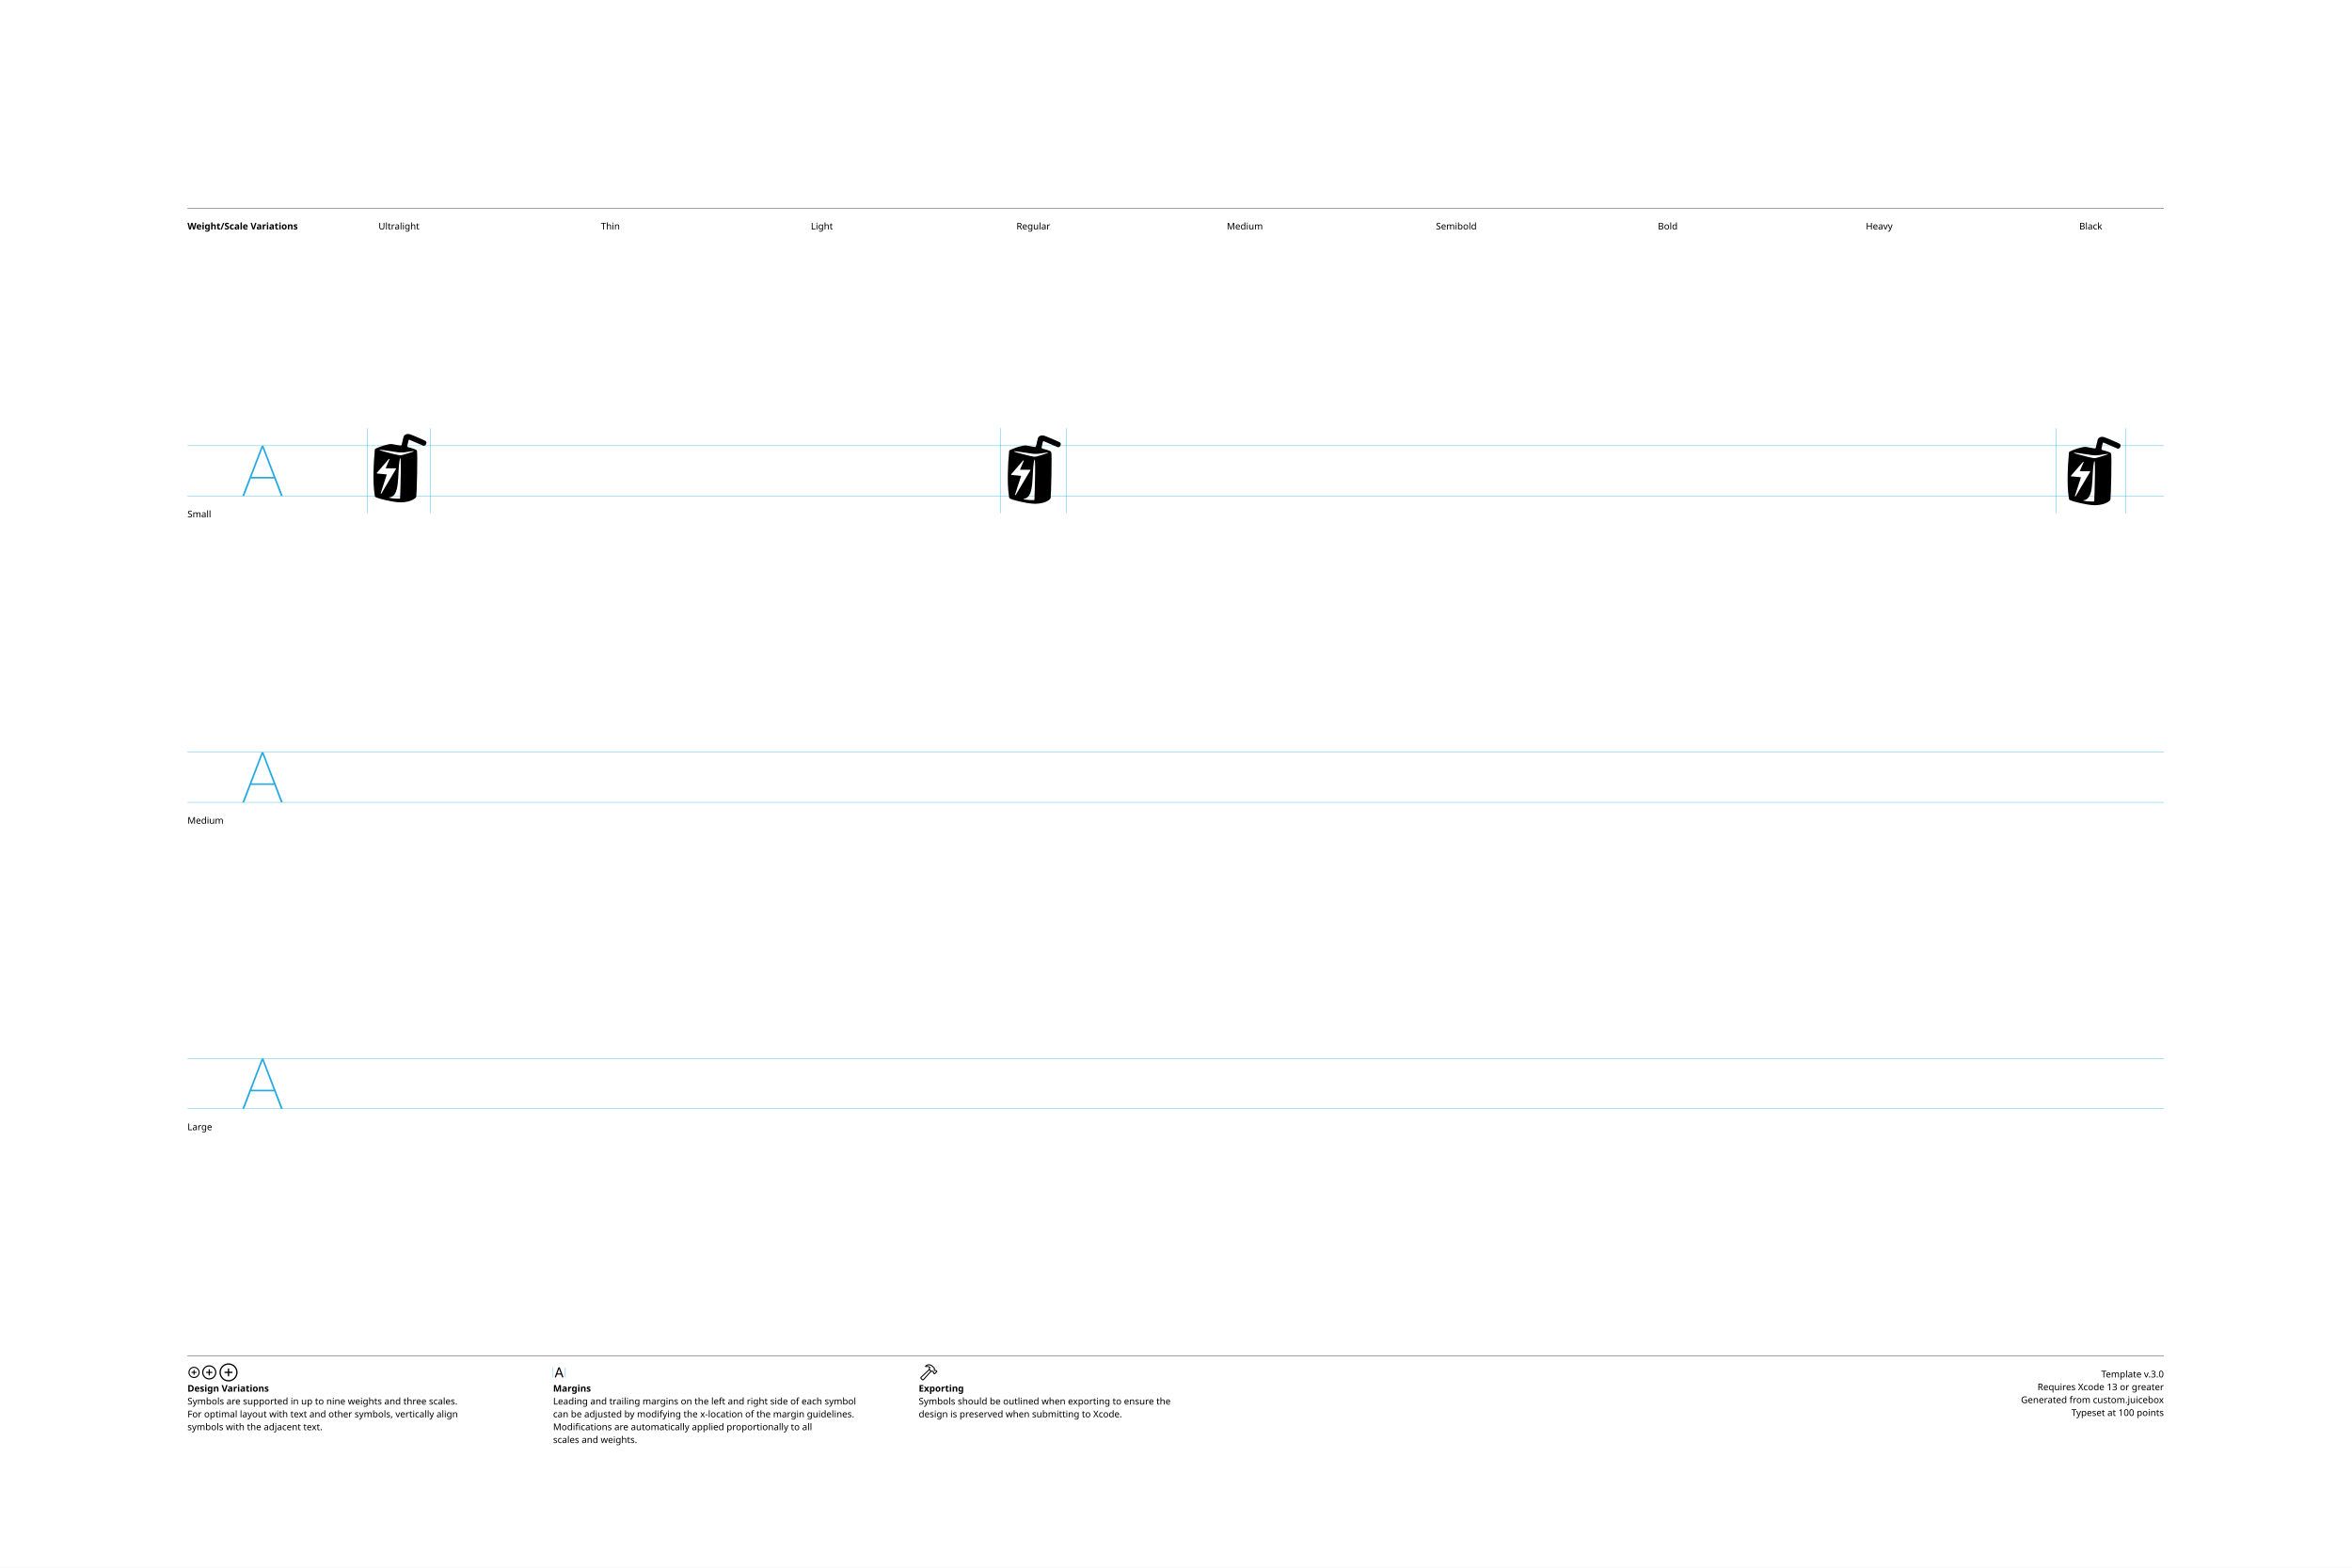
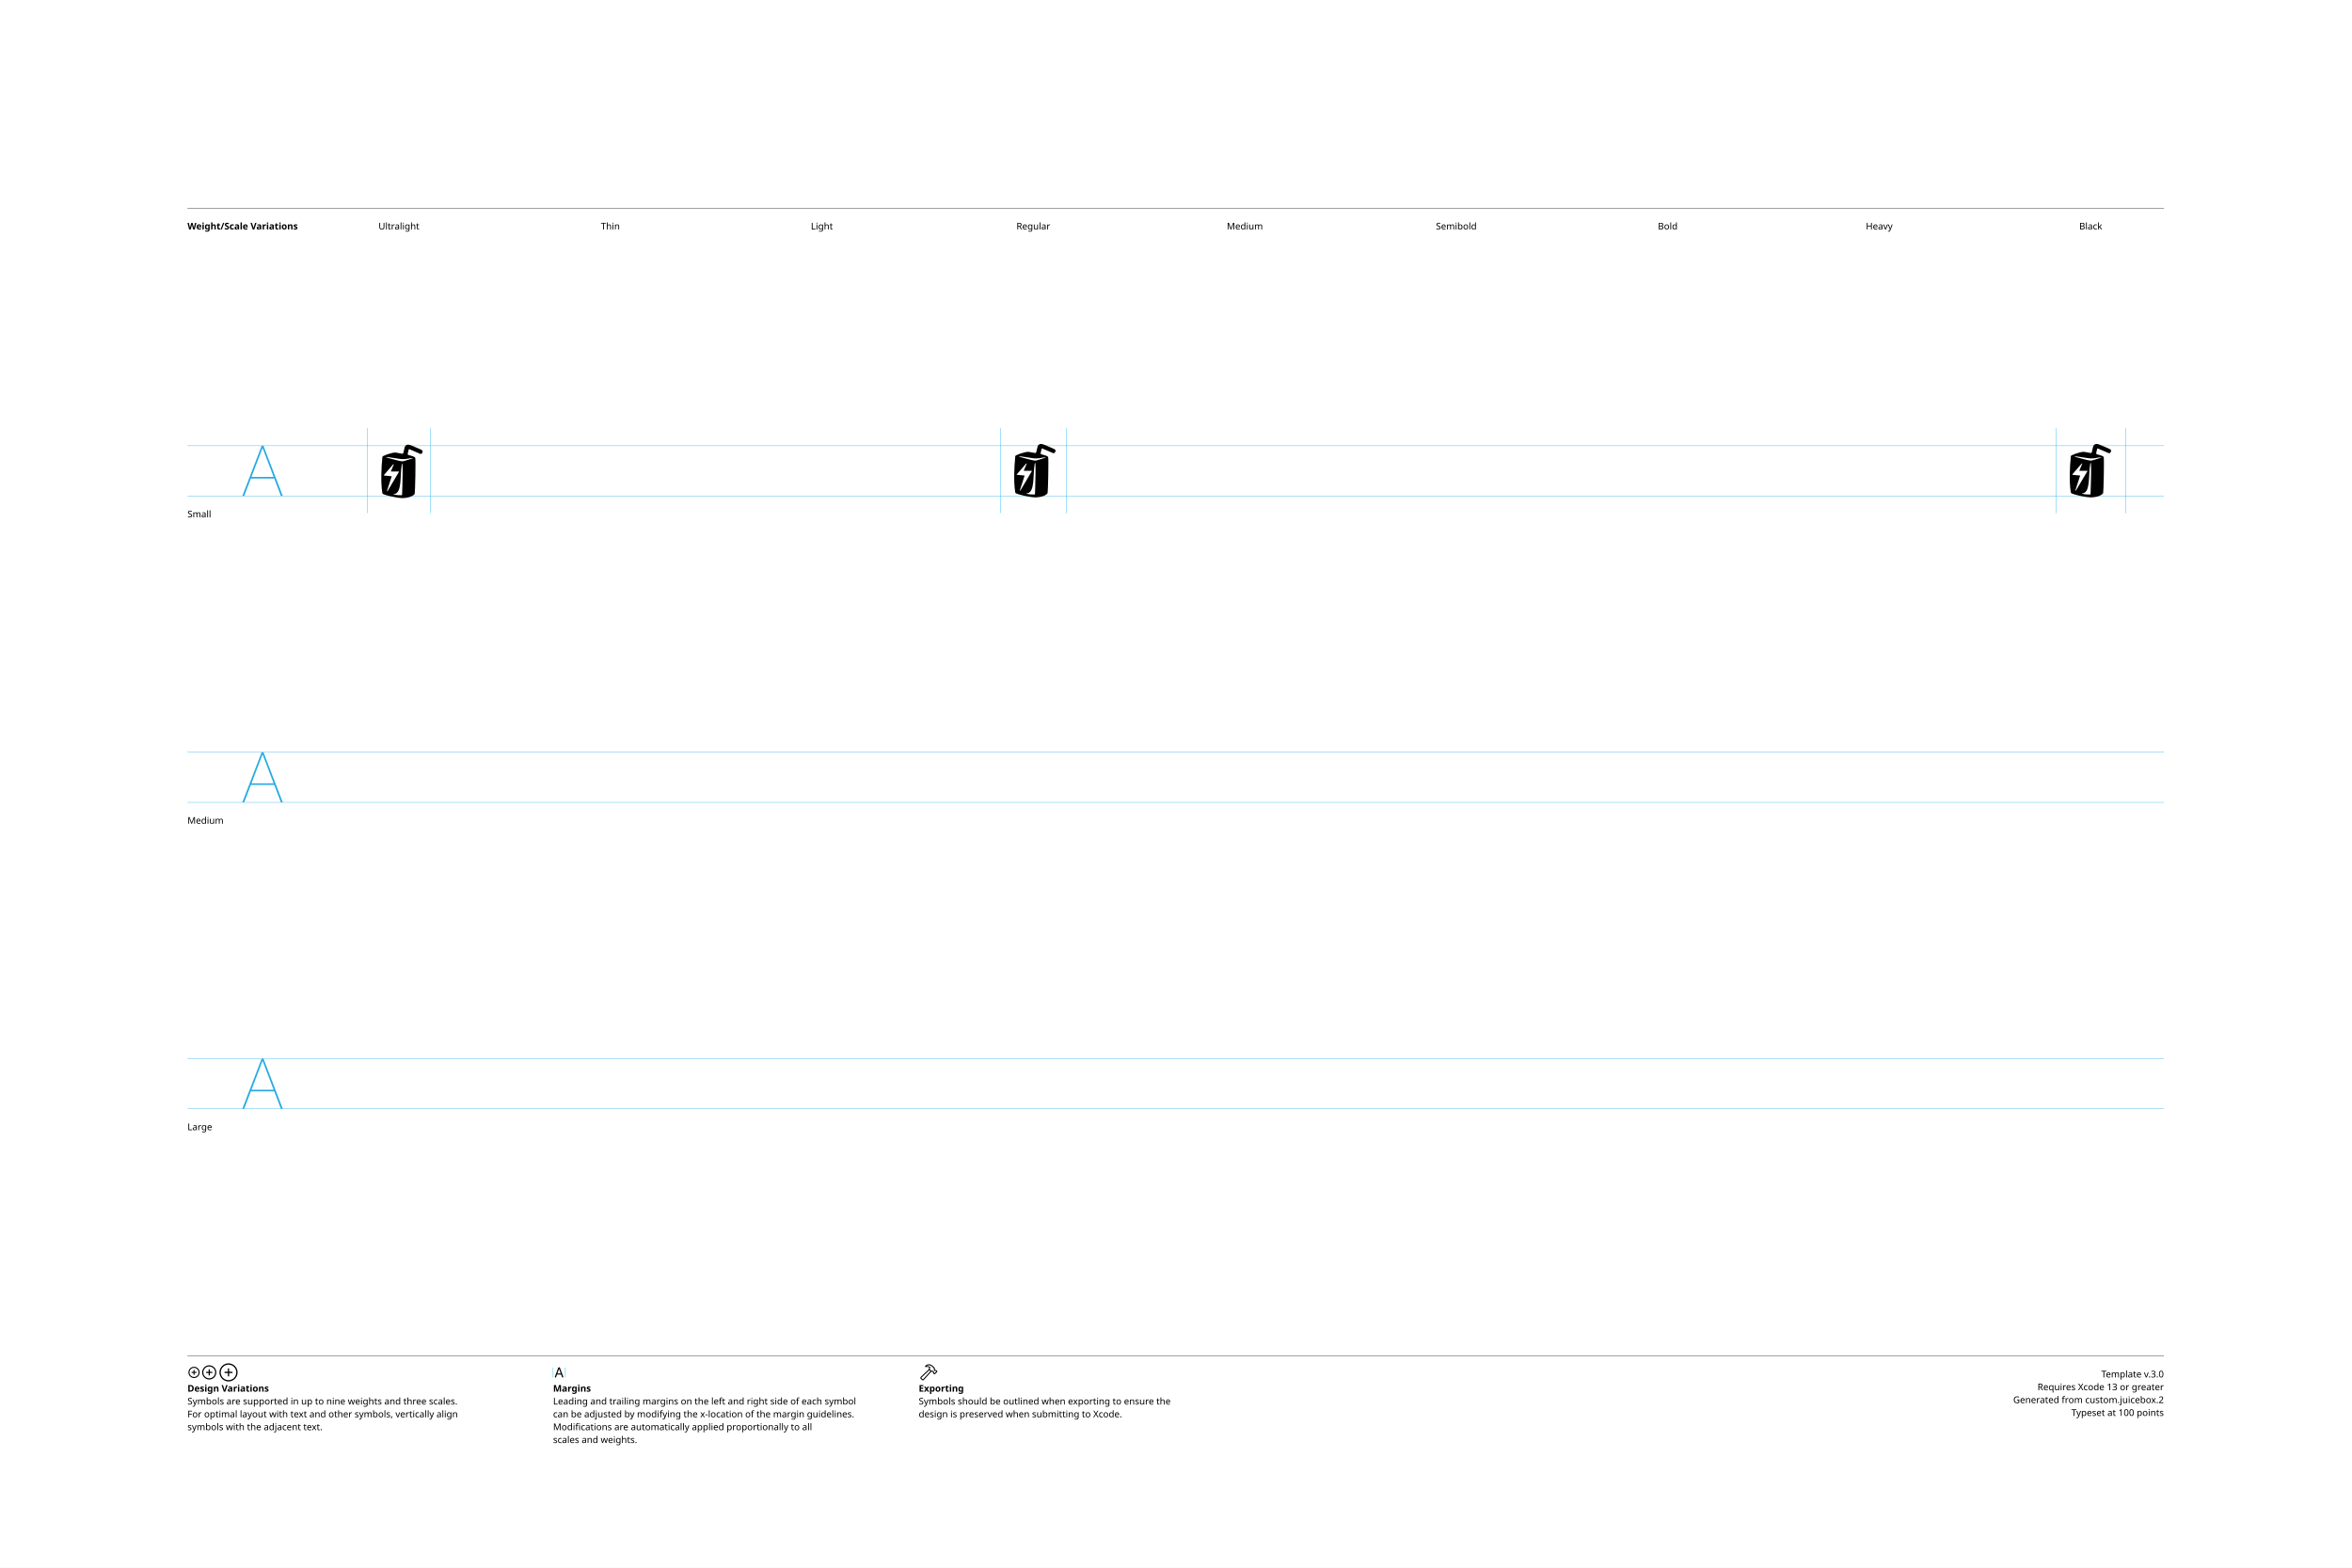
<svg xmlns="http://www.w3.org/2000/svg" version="1.1" width="3300" height="2200">
  <g id="Notes">
    <rect height="2200" id="artboard" style="fill:white;opacity:1" width="3300" x="0" y="0" />
    <line style="fill:none;stroke:black;opacity:1;stroke-width:0.5;" x1="263" x2="3036" y1="292" y2="292" />
    <text style="stroke:none;fill:black;font-family:sans-serif;font-size:13;font-weight:bold;" transform="matrix(1 0 0 1 263 322)">Weight/Scale Variations</text>
    <text style="stroke:none;fill:black;font-family:sans-serif;font-size:13;text-anchor:middle;" transform="matrix(1 0 0 1 559.711 322)">Ultralight</text>
    <text style="stroke:none;fill:black;font-family:sans-serif;font-size:13;text-anchor:middle;" transform="matrix(1 0 0 1 856.422 322)">Thin</text>
    <text style="stroke:none;fill:black;font-family:sans-serif;font-size:13;text-anchor:middle;" transform="matrix(1 0 0 1 1153.13 322)">Light</text>
    <text style="stroke:none;fill:black;font-family:sans-serif;font-size:13;text-anchor:middle;" transform="matrix(1 0 0 1 1449.84 322)">Regular</text>
    <text style="stroke:none;fill:black;font-family:sans-serif;font-size:13;text-anchor:middle;" transform="matrix(1 0 0 1 1746.56 322)">Medium</text>
    <text style="stroke:none;fill:black;font-family:sans-serif;font-size:13;text-anchor:middle;" transform="matrix(1 0 0 1 2043.27 322)">Semibold</text>
    <text style="stroke:none;fill:black;font-family:sans-serif;font-size:13;text-anchor:middle;" transform="matrix(1 0 0 1 2339.98 322)">Bold</text>
    <text style="stroke:none;fill:black;font-family:sans-serif;font-size:13;text-anchor:middle;" transform="matrix(1 0 0 1 2636.69 322)">Heavy</text>
    <text style="stroke:none;fill:black;font-family:sans-serif;font-size:13;text-anchor:middle;" transform="matrix(1 0 0 1 2933.4 322)">Black</text>
    <line style="fill:none;stroke:black;opacity:1;stroke-width:0.5;" x1="263" x2="3036" y1="1903" y2="1903" />
    <g transform="matrix(1 0 0 1 263 1933)">
      <path d="M9.248 0.83C13.555 0.83 17.139-2.744 17.139-7.051C17.139-11.357 13.545-14.932 9.238-14.932C4.941-14.932 1.367-11.357 1.367-7.051C1.367-2.744 4.951 0.83 9.248 0.83ZM9.248-0.654C5.703-0.654 2.871-3.496 2.871-7.051C2.871-10.605 5.693-13.447 9.238-13.447C12.793-13.447 15.645-10.605 15.645-7.051C15.645-3.496 12.803-0.654 9.248-0.654ZM5.654-7.051C5.654-6.621 5.957-6.328 6.406-6.328L8.506-6.328L8.506-4.209C8.506-3.77 8.799-3.467 9.229-3.467C9.678-3.467 9.971-3.77 9.971-4.209L9.971-6.328L12.09-6.328C12.529-6.328 12.832-6.621 12.832-7.051C12.832-7.49 12.529-7.793 12.09-7.793L9.971-7.793L9.971-9.902C9.971-10.352 9.678-10.654 9.229-10.654C8.799-10.654 8.506-10.352 8.506-9.902L8.506-7.793L6.406-7.793C5.957-7.793 5.654-7.49 5.654-7.051Z" />
    </g>
    <g transform="matrix(1 0 0 1 281.867 1933)">
      <path d="M11.709 2.91C17.158 2.91 21.67-1.611 21.67-7.051C21.67-12.5 17.148-17.012 11.699-17.012C6.26-17.012 1.748-12.5 1.748-7.051C1.748-1.611 6.27 2.91 11.709 2.91ZM11.709 1.25C7.1 1.25 3.418-2.441 3.418-7.051C3.418-11.66 7.09-15.352 11.699-15.352C16.309-15.352 20.01-11.66 20.01-7.051C20.01-2.441 16.318 1.25 11.709 1.25ZM7.178-7.051C7.178-6.572 7.51-6.25 8.008-6.25L10.879-6.25L10.879-3.369C10.879-2.881 11.211-2.539 11.69-2.539C12.178-2.539 12.52-2.871 12.52-3.369L12.52-6.25L15.4-6.25C15.889-6.25 16.23-6.572 16.23-7.051C16.23-7.539 15.889-7.881 15.4-7.881L12.52-7.881L12.52-10.752C12.52-11.25 12.178-11.592 11.69-11.592C11.211-11.592 10.879-11.25 10.879-10.752L10.879-7.881L8.008-7.881C7.51-7.881 7.178-7.539 7.178-7.051Z" />
    </g>
    <g transform="matrix(1 0 0 1 305.646 1933)">
      <path d="M14.971 5.664C21.934 5.664 27.695-0.098 27.695-7.051C27.695-14.014 21.924-19.775 14.961-19.775C8.008-19.775 2.256-14.014 2.256-7.051C2.256-0.098 8.018 5.664 14.971 5.664ZM14.971 3.848C8.936 3.848 4.082-1.016 4.082-7.051C4.082-13.096 8.926-17.949 14.961-17.949C21.006-17.949 25.869-13.096 25.869-7.051C25.869-1.016 21.016 3.848 14.971 3.848ZM9.199-7.051C9.199-6.533 9.57-6.172 10.117-6.172L14.062-6.172L14.062-2.217C14.062-1.68 14.434-1.299 14.951-1.299C15.488-1.299 15.859-1.67 15.859-2.217L15.859-6.172L19.814-6.172C20.352-6.172 20.732-6.533 20.732-7.051C20.732-7.598 20.361-7.969 19.814-7.969L15.859-7.969L15.859-11.914C15.859-12.461 15.488-12.842 14.951-12.842C14.434-12.842 14.062-12.461 14.062-11.914L14.062-7.969L10.117-7.969C9.57-7.969 9.199-7.598 9.199-7.051Z" />
    </g>
    <text style="stroke:none;fill:black;font-family:sans-serif;font-size:13;font-weight:bold;" transform="matrix(1 0 0 1 263 1953)">Design Variations</text>
    <text style="stroke:none;fill:black;font-family:sans-serif;font-size:13;" transform="matrix(1 0 0 1 263 1971)">Symbols are supported in up to nine weights and three scales.</text>
    <text style="stroke:none;fill:black;font-family:sans-serif;font-size:13;" transform="matrix(1 0 0 1 263 1989)">For optimal layout with text and other symbols, vertically align</text>
    <text style="stroke:none;fill:black;font-family:sans-serif;font-size:13;" transform="matrix(1 0 0 1 263 2007)">symbols with the adjacent text.</text>
    <line style="fill:none;stroke:#00AEEF;stroke-width:0.5;opacity:1.0;" x1="776" x2="776" y1="1919" y2="1933" />
    <g transform="matrix(1 0 0 1 776 1933)">
      <path d="M3.311 0.156C3.828 0.156 4.082-0.039 4.268-0.586L5.527-4.033L11.289-4.033L12.549-0.586C12.734-0.039 12.988 0.156 13.496 0.156C14.014 0.156 14.346-0.156 14.346-0.645C14.346-0.811 14.316-0.967 14.238-1.172L9.658-13.369C9.434-13.965 9.033-14.268 8.408-14.268C7.803-14.268 7.393-13.975 7.178-13.379L2.598-1.162C2.52-0.957 2.49-0.801 2.49-0.635C2.49-0.146 2.803 0.156 3.311 0.156ZM6.006-5.518L8.379-12.09L8.428-12.09L10.801-5.518Z" />
    </g>
    <line style="fill:none;stroke:#00AEEF;stroke-width:0.5;opacity:1.0;" x1="793.197" x2="793.197" y1="1919" y2="1933" />
    <text style="stroke:none;fill:black;font-family:sans-serif;font-size:13;font-weight:bold;" transform="matrix(1 0 0 1 776 1953)">Margins</text>
    <text style="stroke:none;fill:black;font-family:sans-serif;font-size:13;" transform="matrix(1 0 0 1 776 1971)">Leading and trailing margins on the left and right side of each symbol</text>
    <text style="stroke:none;fill:black;font-family:sans-serif;font-size:13;" transform="matrix(1 0 0 1 776 1989)">can be adjusted by modifying the x-location of the margin guidelines.</text>
    <text style="stroke:none;fill:black;font-family:sans-serif;font-size:13;" transform="matrix(1 0 0 1 776 2007)">Modifications are automatically applied proportionally to all</text>
    <text style="stroke:none;fill:black;font-family:sans-serif;font-size:13;" transform="matrix(1 0 0 1 776 2025)">scales and weights.</text>
    <g transform="matrix(1 0 0 1 1289 1933)">
      <path d="M2.842 1.865L4.541 3.574C5.4 4.443 6.387 4.385 7.314 3.359L18.008-8.428L17.041-9.404L6.426 2.275C6.074 2.676 5.742 2.773 5.273 2.305L4.102 1.143C3.633 0.684 3.74 0.342 4.141-0.02L15.615-10.82L14.639-11.787L3.047-0.898C2.061 0.02 1.982 0.996 2.842 1.865ZM9.258-16.328C8.838-15.918 8.809-15.342 9.043-14.951C9.277-14.59 9.736-14.355 10.381-14.521C11.846-14.863 13.369-14.922 14.795-13.984L14.209-12.529C13.867-11.699 14.043-11.113 14.58-10.566L16.875-8.252C17.363-7.764 17.773-7.744 18.34-7.842L19.404-8.037L20.068-7.363L20.029-6.807C19.99-6.309 20.117-5.928 20.605-5.449L21.367-4.707C21.846-4.229 22.461-4.199 22.93-4.668L25.84-7.588C26.309-8.057 26.289-8.652 25.811-9.131L25.039-9.893C24.561-10.371 24.189-10.527 23.711-10.488L23.135-10.44L22.49-11.074L22.734-12.197C22.861-12.764 22.705-13.203 22.119-13.789L19.922-15.977C16.582-19.297 12.148-19.219 9.258-16.328ZM10.752-15.957C13.184-17.734 16.475-17.432 18.701-15.205L21.133-12.793C21.367-12.559 21.406-12.373 21.338-12.031L21.016-10.547L22.52-9.062L23.506-9.121C23.76-9.131 23.838-9.111 24.033-8.916L24.609-8.34L22.168-5.898L21.592-6.475C21.396-6.67 21.367-6.748 21.377-7.012L21.445-7.988L19.951-9.473L18.428-9.219C18.105-9.15 17.959-9.18 17.715-9.414L15.713-11.416C15.459-11.65 15.43-11.816 15.586-12.188L16.465-14.277C14.902-15.732 12.871-16.357 10.84-15.762C10.684-15.723 10.625-15.85 10.752-15.957Z" />
    </g>
    <text style="stroke:none;fill:black;font-family:sans-serif;font-size:13;font-weight:bold;" transform="matrix(1 0 0 1 1289 1953)">Exporting</text>
    <text style="stroke:none;fill:black;font-family:sans-serif;font-size:13;" transform="matrix(1 0 0 1 1289 1971)">Symbols should be outlined when exporting to ensure the</text>
    <text style="stroke:none;fill:black;font-family:sans-serif;font-size:13;" transform="matrix(1 0 0 1 1289 1989)">design is preserved when submitting to Xcode.</text>
    <text id="template-version" style="stroke:none;fill:black;font-family:sans-serif;font-size:13;text-anchor:end;" transform="matrix(1 0 0 1 3036 1933)">Template v.3.0</text>
    <text style="stroke:none;fill:black;font-family:sans-serif;font-size:13;text-anchor:end;" transform="matrix(1 0 0 1 3036 1951)">Requires Xcode 13 or greater</text>
-     <text id="descriptive-name" style="stroke:none;fill:black;font-family:sans-serif;font-size:13;text-anchor:end;" transform="matrix(1 0 0 1 3036 1969)">Generated from custom.juicebox</text>
+     <text id="descriptive-name" style="stroke:none;fill:black;font-family:sans-serif;font-size:13;text-anchor:end;" transform="matrix(1 0 0 1 3036 1969)">Generated from custom.juicebox.2</text>
    <text style="stroke:none;fill:black;font-family:sans-serif;font-size:13;text-anchor:end;" transform="matrix(1 0 0 1 3036 1987)">Typeset at 100 points</text>
    <text style="stroke:none;fill:black;font-family:sans-serif;font-size:13;" transform="matrix(1 0 0 1 263 726)">Small</text>
    <text style="stroke:none;fill:black;font-family:sans-serif;font-size:13;" transform="matrix(1 0 0 1 263 1156)">Medium</text>
    <text style="stroke:none;fill:black;font-family:sans-serif;font-size:13;" transform="matrix(1 0 0 1 263 1586)">Large</text>
  </g>
  <g id="Guides">
    <g id="H-reference" style="fill:#27AAE1;stroke:none;" transform="matrix(1 0 0 1 339 696)">
      <path d="M0.994 0L3.638 0L29.328-67.132L30.03-67.132L30.03-70.459L28.123-70.459ZM11.688-24.48L46.981-24.48L46.231-26.729L12.438-26.729ZM55.12 0L57.764 0L30.638-70.459L29.433-70.459L29.433-67.132Z" />
    </g>
    <line id="Baseline-S" style="fill:none;stroke:#27AAE1;opacity:1;stroke-width:0.5;" x1="263" x2="3036" y1="696" y2="696" />
    <line id="Capline-S" style="fill:none;stroke:#27AAE1;opacity:1;stroke-width:0.5;" x1="263" x2="3036" y1="625.541" y2="625.541" />
    <g id="H-reference" style="fill:#27AAE1;stroke:none;" transform="matrix(1 0 0 1 339 1126)">
      <path d="M0.994 0L3.638 0L29.328-67.132L30.03-67.132L30.03-70.459L28.123-70.459ZM11.688-24.48L46.981-24.48L46.231-26.729L12.438-26.729ZM55.12 0L57.764 0L30.638-70.459L29.433-70.459L29.433-67.132Z" />
    </g>
    <line id="Baseline-M" style="fill:none;stroke:#27AAE1;opacity:1;stroke-width:0.5;" x1="263" x2="3036" y1="1126" y2="1126" />
    <line id="Capline-M" style="fill:none;stroke:#27AAE1;opacity:1;stroke-width:0.5;" x1="263" x2="3036" y1="1055.54" y2="1055.54" />
    <g id="H-reference" style="fill:#27AAE1;stroke:none;" transform="matrix(1 0 0 1 339 1556)">
      <path d="M0.994 0L3.638 0L29.328-67.132L30.03-67.132L30.03-70.459L28.123-70.459ZM11.688-24.48L46.981-24.48L46.231-26.729L12.438-26.729ZM55.12 0L57.764 0L30.638-70.459L29.433-70.459L29.433-67.132Z" />
    </g>
    <line id="Baseline-L" style="fill:none;stroke:#27AAE1;opacity:1;stroke-width:0.5;" x1="263" x2="3036" y1="1556" y2="1556" />
    <line id="Capline-L" style="fill:none;stroke:#27AAE1;opacity:1;stroke-width:0.5;" x1="263" x2="3036" y1="1485.54" y2="1485.54" />
    <line id="left-margin-Ultralight-S" style="fill:none;stroke:#00AEEF;stroke-width:0.5;opacity:1.0;" x1="515.649" x2="515.649" y1="600.785" y2="720.121" />
    <line id="right-margin-Ultralight-S" style="fill:none;stroke:#00AEEF;stroke-width:0.5;opacity:1.0;" x1="603.773" x2="603.773" y1="600.785" y2="720.121" />
    <line id="left-margin-Regular-S" style="fill:none;stroke:#00AEEF;stroke-width:0.5;opacity:1.0;" x1="1403.58" x2="1403.58" y1="600.785" y2="720.121" />
    <line id="right-margin-Regular-S" style="fill:none;stroke:#00AEEF;stroke-width:0.5;opacity:1.0;" x1="1496.11" x2="1496.11" y1="600.785" y2="720.121" />
    <line id="left-margin-Black-S" style="fill:none;stroke:#00AEEF;stroke-width:0.5;opacity:1.0;" x1="2884.57" x2="2884.57" y1="600.785" y2="720.121" />
    <line id="right-margin-Black-S" style="fill:none;stroke:#00AEEF;stroke-width:0.5;opacity:1.0;" x1="2982.23" x2="2982.23" y1="600.785" y2="720.121" />
  </g>
  <g id="Symbols">
    <g id="Black-S" transform="matrix(1 0 0 1 2884.57 696)">
-       <path d="M90.726-71.19C90.646-71.86 90.326-72.44 89.796-72.91C89.306-73.35 88.676-73.63 88.176-73.86L87.736-74.07C86.706-74.56 85.676-75.04 84.616-75.52L84.006-75.79C82.866-76.29 81.716-76.79 80.566-77.28C80.566-77.28 76.706-78.93 75.896-79.28C74.766-79.77 73.626-80.23 72.486-80.68L70.686-81.41C68.776-82.19 66.806-83 64.716-83C63.326-83 62.096-82.64 60.946-81.91C59.616-81.08 58.776-79.83 58.456-78.2C58.036-76.2 56.956-71.84 55.976-67.94C55.756-67.08 54.906-66.54 54.036-66.7C52.316-67.02 50.586-67.32 48.856-67.61C46.486-68 44.136-68.65 41.716-68.83C39.306-68.99 36.946-68.32 34.616-67.75C29.526-66.53 24.536-64.81 19.796-62.55C18.556-61.94 18.256-61.33 18.236-60.01C18.136-55.16 17.386-50.23 17.096-45.38C16.776-40.1 16.586-34.82 16.486-29.51C16.306-18.75 16.486-7.85 18.146 2.82C18.206 3.18 18.346 3.59 18.326 3.96C18.326 4.24 18.386 4.53 18.546 4.79C18.806 5.26 19.576 6.68 33.756 9.91C37.916 10.86 48.046 13 54.556 13C54.816 13 55.086 13 55.346 12.98C70.616 12.53 75.806 6.32 76.026 6.06C76.426 5.55 76.676 5.25 77.076-5.19C77.316-11.08 77.526-19.01 77.666-26.97C77.826-35.37 77.906-43.09 77.866-48.75C77.846-51.12 77.846-53.46 77.746-55.81C77.706-56.83 77.646-57.86 77.506-58.87C77.286-60.43 75.946-60.96 74.646-61.51C74.116-61.73 73.536-61.94 72.986-62.14C71.706-62.61 70.386-63.01 69.056-63.38C68.796-63.46 66.096-64.21 65.996-64.21L65.266-64.37C64.636-64.51 63.666-65.3 63.936-66.66L65.726-74.29C65.966-74.44 66.316-74.68 66.616-74.98L68.906-73.99C69.366-73.8 84.586-67.28 84.756-67.21C85.026-67.1 85.286-66.99 85.566-66.85L85.766-66.76C85.896-66.7 86.026-66.64 86.196-66.59C86.446-66.5 86.786-66.37 87.196-66.34C87.486-66.34 87.726-66.4 87.956-66.46C88.426-66.61 88.866-66.89 89.286-67.31C89.686-67.71 90.006-68.16 90.256-68.69C90.686-69.59 90.836-70.44 90.736-71.21L90.726-71.19ZM27.516 0.62C27.396 0.84 27.106 0.93 26.876 0.82C26.646 0.71 26.536 0.43 26.616 0.18L35.156-26.22L21.446-27.54C21.256-27.56 21.096-27.69 21.026-27.87C20.976-28.05 21.006-28.26 21.136-28.4L37.956-47.8C38.116-47.98 38.396-48.02 38.596-47.87C38.806-47.74 38.876-47.47 38.796-47.23L33.666-35.19C33.586-35 33.726-34.79 33.926-34.79L47.686-34.79C47.866-34.79 48.026-34.7 48.106-34.53C48.196-34.36 48.196-34.16 48.106-34.02L27.536 0.63L27.516 0.62ZM53.806 7.01C53.786 7.48 53.366 7.84 52.816 7.84C49.246 7.95 43.696 7.73 38.586 6.54C38.236 6.46 38.296 5.95 38.656 5.93C54.326 5.03 49.766-27.54 53.076-45.92C56.296-63.91 54.086-0.86 53.796 7.01L53.806 7.01ZM66.806-58.35C68.226-58.64 69.676-58.8 71.126-58.88C73.266-59 73.386-59.06 72.996-58.68C72.706-58.39 72.076-58.25 71.706-58.1C71.136-57.88 70.546-57.67 69.966-57.47C67.366-56.57 64.736-55.76 62.096-54.97C60.156-54.39 58.226-53.79 56.266-53.32C55.976-53.25 55.676-53.19 55.376-53.15C53.956-52.96 52.556-53.16 51.166-53.43C49.206-53.81 47.266-54.23 45.326-54.7C39.976-56 34.656-57.42 29.346-58.89C23.966-60.43 23.066-61.35 29.756-60.39C29.996-60.36 30.196-60.34 30.416-60.32C34.016-59.77 37.646-59.29 41.226-58.73C46.556-57.89 52.026-56.74 57.436-57.03C60.586-57.2 63.716-57.73 66.806-58.35L66.806-58.35Z" />
+       <path d="M77.399-63.773C77.337-64.297 77.087-64.75 76.673-65.117C76.291-65.461 75.799-65.68 75.409-65.859L75.066-66.023C74.262-66.406 73.459-66.781 72.632-67.156L72.156-67.367C71.266-67.758 70.369-68.148 69.472-68.531C69.472-68.531 66.46-69.82 65.828-70.094C64.946-70.477 64.057-70.836 63.167-71.188L61.763-71.758C60.273-72.367 58.736-73 57.105-73C56.02-73 55.06-72.719 54.163-72.148C53.126-71.5 52.47-70.523 52.221-69.25C51.893-67.688 51.05-64.281 50.285-61.234C50.114-60.562 49.451-60.141 48.772-60.266C47.43-60.516 46.08-60.75 44.73-60.977C42.881-61.281 41.047-61.789 39.159-61.93C37.279-62.055 35.437-61.531 33.619-61.086C29.648-60.133 25.755-58.789 22.056-57.023C21.089-56.547 20.855-56.07 20.839-55.039C20.761-51.25 20.176-47.398 19.95-43.609C19.7-39.484 19.552-35.359 19.474-31.211C19.333-22.805 19.474-14.289 20.769-5.953C20.816-5.672 20.925-5.352 20.909-5.062C20.909-4.844 20.956-4.617 21.081-4.414C21.284-4.047 21.885-2.938 32.948-0.414C36.194 0.328 44.098 2 49.178 2C49.38 2 49.591 2 49.794 1.984C61.708 1.633 65.758-3.219 65.929-3.422C66.241-3.82 66.436-4.055 66.749-12.211C66.936-16.812 67.1-23.008 67.209-29.227C67.334-35.789 67.396-41.82 67.365-46.242C67.349-48.094 67.349-49.922 67.271-51.758C67.24-52.555 67.193-53.359 67.084-54.148C66.912-55.367 65.867-55.781 64.853-56.211C64.439-56.383 63.986-56.547 63.557-56.703C62.559-57.07 61.529-57.383 60.491-57.672C60.288-57.734 58.181-58.32 58.103-58.32L57.534-58.445C57.042-58.555 56.285-59.172 56.496-60.234L57.893-66.195C58.08-66.312 58.353-66.5 58.587-66.734L60.374-65.961C60.733-65.812 72.608-60.719 72.741-60.664C72.951-60.578 73.154-60.492 73.373-60.383L73.529-60.312C73.63-60.266 73.732-60.219 73.864-60.18C74.059-60.109 74.325-60.008 74.645-59.984C74.871-59.984 75.058-60.031 75.238-60.078C75.604-60.195 75.948-60.414 76.275-60.742C76.588-61.055 76.837-61.406 77.032-61.82C77.368-62.523 77.485-63.188 77.407-63.789L77.399-63.773ZM28.08-7.672C27.986-7.5 27.76-7.43 27.58-7.516C27.401-7.602 27.315-7.82 27.378-8.016L34.041-28.641L23.344-29.672C23.195-29.688 23.07-29.789 23.016-29.93C22.977-30.07 23-30.234 23.102-30.344L36.225-45.5C36.35-45.641 36.569-45.672 36.725-45.555C36.889-45.453 36.943-45.242 36.881-45.055L32.878-35.648C32.816-35.5 32.925-35.336 33.081-35.336L43.817-35.336C43.958-35.336 44.083-35.266 44.145-35.133C44.215-35 44.215-34.844 44.145-34.734L28.095-7.664L28.08-7.672ZM48.592-2.68C48.577-2.312 48.249-2.031 47.82-2.031C45.034-1.945 40.704-2.117 36.717-3.047C36.444-3.109 36.491-3.508 36.772-3.523C48.998-4.227 45.44-29.672 48.023-44.031C50.535-58.086 48.811-8.828 48.584-2.68L48.592-2.68ZM58.736-53.742C59.843-53.969 60.975-54.094 62.106-54.156C63.776-54.25 63.87-54.297 63.565-54C63.339-53.773 62.847-53.664 62.559-53.547C62.114-53.375 61.654-53.211 61.201-53.055C59.172-52.352 57.12-51.719 55.06-51.102C53.547-50.648 52.041-50.18 50.512-49.812C50.285-49.758 50.051-49.711 49.817-49.68C48.709-49.531 47.617-49.688 46.532-49.898C45.003-50.195 43.489-50.523 41.976-50.891C37.801-51.906 33.651-53.016 29.508-54.164C25.31-55.367 24.608-56.086 29.827-55.336C30.015-55.312 30.171-55.297 30.342-55.281C33.151-54.852 35.984-54.477 38.777-54.039C42.935-53.383 47.203-52.484 51.425-52.711C53.882-52.844 56.325-53.258 58.736-53.742L58.736-53.742Z" />
    </g>
    <g id="Regular-S" transform="matrix(1 0 0 1 1403.58 696)">
-       <path d="M84.716-73.19C84.636-73.86 84.316-74.44 83.786-74.91C83.296-75.35 82.666-75.63 82.166-75.86L81.726-76.07C80.696-76.56 79.666-77.04 78.606-77.52L77.996-77.79C76.856-78.29 75.706-78.79 74.556-79.28C74.556-79.28 70.696-80.93 69.886-81.28C68.756-81.77 67.616-82.23 66.476-82.68L64.676-83.41C62.766-84.19 60.796-85 58.706-85C57.316-85 56.086-84.64 54.936-83.91C53.606-83.08 52.766-81.83 52.446-80.2C52.026-78.2 50.946-73.84 49.966-69.94C49.746-69.08 48.896-68.54 48.026-68.7C46.306-69.02 44.576-69.32 42.846-69.61C40.476-70 38.126-70.65 35.706-70.83C33.296-70.99 30.936-70.32 28.606-69.75C23.516-68.53 18.526-66.81 13.786-64.55C12.546-63.94 12.246-63.33 12.226-62.01C12.126-57.16 11.376-52.23 11.086-47.38C10.766-42.1 10.576-36.82 10.476-31.51C10.296-20.75 10.476-9.85 12.136 0.82C12.196 1.18 12.336 1.59 12.316 1.96C12.316 2.24 12.376 2.53 12.536 2.79C12.796 3.26 13.566 4.68 27.746 7.91C31.906 8.86 42.036 11 48.546 11C48.806 11 49.076 11 49.336 10.98C64.606 10.53 69.796 4.32 70.016 4.06C70.416 3.55 70.666 3.25 71.066-7.19C71.306-13.08 71.516-21.01 71.656-28.97C71.816-37.37 71.896-45.09 71.856-50.75C71.836-53.12 71.836-55.46 71.736-57.81C71.696-58.83 71.636-59.86 71.496-60.87C71.276-62.43 69.936-62.96 68.636-63.51C68.106-63.73 67.526-63.94 66.976-64.14C65.696-64.61 64.376-65.01 63.046-65.38C62.786-65.46 60.086-66.21 59.986-66.21L59.256-66.37C58.626-66.51 57.656-67.3 57.926-68.66L59.716-76.29C59.956-76.44 60.306-76.68 60.606-76.98L62.896-75.99C63.356-75.8 78.576-69.28 78.746-69.21C79.016-69.1 79.276-68.99 79.556-68.85L79.756-68.76C79.886-68.7 80.016-68.64 80.186-68.59C80.436-68.5 80.776-68.37 81.186-68.34C81.476-68.34 81.716-68.4 81.946-68.46C82.416-68.61 82.856-68.89 83.276-69.31C83.676-69.71 83.996-70.16 84.246-70.69C84.676-71.59 84.826-72.44 84.726-73.21L84.716-73.19ZM21.506-1.38C21.386-1.16 21.096-1.07 20.866-1.18C20.636-1.29 20.526-1.57 20.606-1.82L29.146-28.22L15.436-29.54C15.246-29.56 15.086-29.69 15.016-29.87C14.966-30.05 14.996-30.26 15.126-30.4L31.946-49.8C32.106-49.98 32.386-50.02 32.586-49.87C32.796-49.74 32.866-49.47 32.786-49.23L27.656-37.19C27.576-37 27.716-36.79 27.916-36.79L41.676-36.79C41.856-36.79 42.016-36.7 42.096-36.53C42.186-36.36 42.186-36.16 42.096-36.02L21.526-1.37L21.506-1.38ZM47.796 5.01C47.776 5.48 47.356 5.84 46.806 5.84C43.236 5.95 37.686 5.73 32.576 4.54C32.226 4.46 32.286 3.95 32.646 3.93C48.316 3.03 43.756-29.54 47.066-47.92C50.286-65.91 48.076-2.86 47.786 5.01L47.796 5.01ZM60.796-60.35C62.216-60.64 63.666-60.8 65.116-60.88C67.256-61 67.376-61.06 66.986-60.68C66.696-60.39 66.066-60.25 65.696-60.1C65.126-59.88 64.536-59.67 63.956-59.47C61.356-58.57 58.726-57.76 56.086-56.97C54.146-56.39 52.216-55.79 50.256-55.32C49.966-55.25 49.666-55.19 49.366-55.15C47.946-54.96 46.546-55.16 45.156-55.43C43.196-55.81 41.256-56.23 39.316-56.7C33.966-58 28.646-59.42 23.336-60.89C17.956-62.43 17.056-63.35 23.746-62.39C23.986-62.36 24.186-62.34 24.406-62.32C28.006-61.77 31.636-61.29 35.216-60.73C40.546-59.89 46.016-58.74 51.426-59.03C54.576-59.2 57.706-59.73 60.796-60.35L60.796-60.35Z" />
+       <path d="M77.389-63.773C77.327-64.297 77.077-64.75 76.663-65.117C76.281-65.461 75.79-65.68 75.399-65.859L75.056-66.023C74.252-66.406 73.449-66.781 72.622-67.156L72.146-67.367C71.256-67.758 70.359-68.148 69.462-68.531C69.462-68.531 66.45-69.82 65.818-70.094C64.936-70.477 64.047-70.836 63.157-71.188L61.753-71.758C60.263-72.367 58.725-73 57.095-73C56.01-73 55.051-72.719 54.153-72.148C53.116-71.5 52.46-70.523 52.211-69.25C51.883-67.688 51.04-64.281 50.276-61.234C50.104-60.562 49.441-60.141 48.762-60.266C47.42-60.516 46.07-60.75 44.72-60.977C42.871-61.281 41.037-61.789 39.149-61.93C37.269-62.055 35.427-61.531 33.609-61.086C29.638-60.133 25.745-58.789 22.046-57.023C21.079-56.547 20.845-56.07 20.829-55.039C20.751-51.25 20.166-47.398 19.94-43.609C19.69-39.484 19.542-35.359 19.464-31.211C19.323-22.805 19.464-14.289 20.759-5.953C20.806-5.672 20.915-5.352 20.899-5.062C20.899-4.844 20.946-4.617 21.071-4.414C21.274-4.047 21.875-2.938 32.938-0.414C36.184 0.328 44.088 2 49.167 2C49.37 2 49.581 2 49.784 1.984C61.698 1.633 65.748-3.219 65.919-3.422C66.231-3.82 66.427-4.055 66.739-12.211C66.926-16.812 67.09-23.008 67.199-29.227C67.324-35.789 67.386-41.82 67.355-46.242C67.339-48.094 67.339-49.922 67.261-51.758C67.23-52.555 67.183-53.359 67.074-54.148C66.903-55.367 65.857-55.781 64.843-56.211C64.429-56.383 63.977-56.547 63.547-56.703C62.549-57.07 61.519-57.383 60.481-57.672C60.278-57.734 58.172-58.32 58.093-58.32L57.524-58.445C57.032-58.555 56.276-59.172 56.486-60.234L57.883-66.195C58.07-66.312 58.343-66.5 58.577-66.734L60.364-65.961C60.723-65.812 72.598-60.719 72.731-60.664C72.942-60.578 73.144-60.492 73.363-60.383L73.519-60.312C73.62-60.266 73.722-60.219 73.855-60.18C74.049-60.109 74.315-60.008 74.635-59.984C74.861-59.984 75.048-60.031 75.228-60.078C75.594-60.195 75.938-60.414 76.265-60.742C76.578-61.055 76.827-61.406 77.022-61.82C77.358-62.523 77.475-63.188 77.397-63.789L77.389-63.773ZM28.07-7.672C27.976-7.5 27.75-7.43 27.57-7.516C27.391-7.602 27.305-7.82 27.367-8.016L34.031-28.641L23.334-29.672C23.185-29.688 23.061-29.789 23.006-29.93C22.967-30.07 22.99-30.234 23.092-30.344L36.215-45.5C36.34-45.641 36.559-45.672 36.715-45.555C36.879-45.453 36.933-45.242 36.871-45.055L32.868-35.648C32.806-35.5 32.915-35.336 33.071-35.336L43.807-35.336C43.948-35.336 44.072-35.266 44.135-35.133C44.205-35 44.205-34.844 44.135-34.734L28.085-7.664L28.07-7.672ZM48.582-2.68C48.567-2.312 48.239-2.031 47.81-2.031C45.024-1.945 40.694-2.117 36.707-3.047C36.434-3.109 36.481-3.508 36.762-3.523C48.988-4.227 45.43-29.672 48.013-44.031C50.525-58.086 48.801-8.828 48.575-2.68L48.582-2.68ZM58.725-53.742C59.834-53.969 60.965-54.094 62.096-54.156C63.766-54.25 63.859-54.297 63.555-54C63.329-53.773 62.837-53.664 62.549-53.547C62.104-53.375 61.644-53.211 61.191-53.055C59.163-52.352 57.11-51.719 55.051-51.102C53.537-50.648 52.031-50.18 50.502-49.812C50.276-49.758 50.041-49.711 49.807-49.68C48.7-49.531 47.607-49.688 46.523-49.898C44.993-50.195 43.48-50.523 41.966-50.891C37.792-51.906 33.641-53.016 29.498-54.164C25.3-55.367 24.598-56.086 29.817-55.336C30.005-55.312 30.161-55.297 30.332-55.281C33.141-54.852 35.974-54.477 38.767-54.039C42.926-53.383 47.194-52.484 51.415-52.711C53.872-52.844 56.315-53.258 58.725-53.742L58.725-53.742Z" />
    </g>
    <g id="Ultralight-S" transform="matrix(1 0 0 1 515.649 696)">
-       <path d="M82.647-75.19C82.567-75.86 82.247-76.44 81.717-76.91C81.227-77.35 80.597-77.63 80.097-77.86L79.657-78.07C78.627-78.56 77.597-79.04 76.537-79.52L75.927-79.79C74.787-80.29 73.637-80.79 72.487-81.28C72.487-81.28 68.627-82.93 67.817-83.28C66.687-83.77 65.547-84.23 64.407-84.68L62.607-85.41C60.697-86.19 58.727-87 56.637-87C55.247-87 54.017-86.64 52.867-85.91C51.537-85.08 50.697-83.83 50.377-82.2C49.957-80.2 48.877-75.84 47.897-71.94C47.677-71.08 46.827-70.54 45.957-70.7C44.237-71.02 42.507-71.32 40.777-71.61C38.407-72 36.057-72.65 33.637-72.83C31.227-72.99 28.867-72.32 26.537-71.75C21.447-70.53 16.457-68.81 11.717-66.55C10.477-65.94 10.177-65.33 10.157-64.01C10.057-59.16 9.307-54.23 9.017-49.38C8.697-44.1 8.507-38.82 8.407-33.51C8.227-22.75 8.407-11.85 10.067-1.18C10.127-0.82 10.267-0.41 10.247-0.04C10.247 0.24 10.307 0.53 10.467 0.79C10.727 1.26 11.497 2.68 25.677 5.91C29.837 6.86 39.967 9 46.477 9C46.737 9 47.007 9 47.267 8.98C62.537 8.53 67.727 2.32 67.947 2.06C68.347 1.55 68.597 1.25 68.997-9.19C69.237-15.08 69.447-23.01 69.587-30.97C69.747-39.37 69.827-47.09 69.787-52.75C69.767-55.12 69.767-57.46 69.667-59.81C69.627-60.83 69.567-61.86 69.427-62.87C69.207-64.43 67.867-64.96 66.567-65.51C66.037-65.73 65.457-65.94 64.907-66.14C63.627-66.61 62.307-67.01 60.977-67.38C60.717-67.46 58.017-68.21 57.917-68.21L57.187-68.37C56.557-68.51 55.587-69.3 55.857-70.66L57.647-78.29C57.887-78.44 58.237-78.68 58.537-78.98L60.827-77.99C61.287-77.8 76.507-71.28 76.677-71.21C76.947-71.1 77.207-70.99 77.487-70.85L77.687-70.76C77.817-70.7 77.947-70.64 78.117-70.59C78.367-70.5 78.707-70.37 79.117-70.34C79.407-70.34 79.647-70.4 79.877-70.46C80.347-70.61 80.787-70.89 81.207-71.31C81.607-71.71 81.927-72.16 82.177-72.69C82.607-73.59 82.757-74.44 82.657-75.21L82.647-75.19ZM19.437-3.38C19.317-3.16 19.027-3.07 18.797-3.18C18.567-3.29 18.457-3.57 18.537-3.82L27.077-30.22L13.367-31.54C13.177-31.56 13.017-31.69 12.947-31.87C12.897-32.05 12.927-32.26 13.057-32.4L29.877-51.8C30.037-51.98 30.317-52.02 30.517-51.87C30.727-51.74 30.797-51.47 30.717-51.23L25.587-39.19C25.507-39 25.647-38.79 25.847-38.79L39.607-38.79C39.787-38.79 39.947-38.7 40.027-38.53C40.117-38.36 40.117-38.16 40.027-38.02L19.457-3.37L19.437-3.38ZM45.727 3.01C45.707 3.48 45.287 3.84 44.737 3.84C41.167 3.95 35.617 3.73 30.507 2.54C30.157 2.46 30.217 1.95 30.577 1.93C46.247 1.03 41.687-31.54 44.997-49.92C48.217-67.91 46.007-4.86 45.717 3.01L45.727 3.01ZM58.727-62.35C60.147-62.64 61.597-62.8 63.047-62.88C65.187-63 65.307-63.06 64.917-62.68C64.627-62.39 63.997-62.25 63.627-62.1C63.057-61.88 62.467-61.67 61.887-61.47C59.287-60.57 56.657-59.76 54.017-58.97C52.077-58.39 50.147-57.79 48.187-57.32C47.897-57.25 47.597-57.19 47.297-57.15C45.877-56.96 44.477-57.16 43.087-57.43C41.127-57.81 39.187-58.23 37.247-58.7C31.897-60 26.577-61.42 21.267-62.89C15.887-64.43 14.987-65.35 21.677-64.39C21.917-64.36 22.117-64.34 22.337-64.32C25.937-63.77 29.567-63.29 33.147-62.73C38.477-61.89 43.947-60.74 49.357-61.03C52.507-61.2 55.637-61.73 58.727-62.35L58.727-62.35Z" />
+       <path d="M77.32-62.773C77.258-63.297 77.008-63.75 76.594-64.117C76.212-64.461 75.721-64.68 75.33-64.859L74.987-65.023C74.183-65.406 73.38-65.781 72.553-66.156L72.077-66.367C71.187-66.758 70.29-67.148 69.393-67.531C69.393-67.531 66.381-68.82 65.749-69.094C64.867-69.477 63.978-69.836 63.088-70.188L61.684-70.758C60.194-71.367 58.657-72 57.026-72C55.941-72 54.982-71.719 54.084-71.148C53.047-70.5 52.391-69.523 52.142-68.25C51.814-66.688 50.971-63.281 50.206-60.234C50.035-59.562 49.372-59.141 48.693-59.266C47.351-59.516 46.001-59.75 44.651-59.977C42.802-60.281 40.968-60.789 39.08-60.93C37.2-61.055 35.358-60.531 33.541-60.086C29.569-59.133 25.676-57.789 21.977-56.023C21.01-55.547 20.776-55.07 20.76-54.039C20.682-50.25 20.097-46.398 19.871-42.609C19.621-38.484 19.473-34.359 19.395-30.211C19.254-21.805 19.395-13.289 20.69-4.953C20.737-4.672 20.846-4.352 20.83-4.062C20.83-3.844 20.877-3.617 21.002-3.414C21.205-3.047 21.806-1.938 32.869 0.586C36.115 1.328 44.019 3 49.099 3C49.301 3 49.512 3 49.715 2.984C61.629 2.633 65.679-2.219 65.85-2.422C66.162-2.82 66.358-3.055 66.67-11.211C66.857-15.812 67.021-22.008 67.13-28.227C67.255-34.789 67.317-40.82 67.286-45.242C67.27-47.094 67.27-48.922 67.192-50.758C67.161-51.555 67.114-52.359 67.005-53.148C66.834-54.367 65.788-54.781 64.774-55.211C64.36-55.383 63.908-55.547 63.478-55.703C62.48-56.07 61.45-56.383 60.412-56.672C60.209-56.734 58.102-57.32 58.025-57.32L57.455-57.445C56.963-57.555 56.207-58.172 56.417-59.234L57.814-65.195C58.001-65.312 58.274-65.5 58.508-65.734L60.295-64.961C60.654-64.812 72.529-59.719 72.662-59.664C72.873-59.578 73.075-59.492 73.294-59.383L73.45-59.312C73.551-59.266 73.653-59.219 73.785-59.18C73.981-59.109 74.246-59.008 74.566-58.984C74.792-58.984 74.979-59.031 75.159-59.078C75.525-59.195 75.869-59.414 76.196-59.742C76.508-60.055 76.758-60.406 76.953-60.82C77.289-61.523 77.406-62.188 77.328-62.789L77.32-62.773ZM28.001-6.672C27.907-6.5 27.681-6.43 27.501-6.516C27.322-6.602 27.236-6.82 27.299-7.016L33.962-27.641L23.265-28.672C23.116-28.688 22.991-28.789 22.937-28.93C22.898-29.07 22.921-29.234 23.023-29.344L36.147-44.5C36.271-44.641 36.49-44.672 36.646-44.555C36.81-44.453 36.864-44.242 36.802-44.055L32.799-34.648C32.737-34.5 32.846-34.336 33.002-34.336L43.738-34.336C43.879-34.336 44.004-34.266 44.066-34.133C44.136-34 44.136-33.844 44.066-33.734L28.016-6.664L28.001-6.672ZM48.513-1.68C48.498-1.312 48.17-1.031 47.741-1.031C44.955-0.945 40.625-1.117 36.638-2.047C36.365-2.109 36.412-2.508 36.693-2.523C48.919-3.227 45.361-28.672 47.944-43.031C50.456-57.086 48.732-7.828 48.505-1.68L48.513-1.68ZM58.657-52.742C59.764-52.969 60.896-53.094 62.027-53.156C63.697-53.25 63.791-53.297 63.486-53C63.26-52.773 62.768-52.664 62.48-52.547C62.035-52.375 61.575-52.211 61.122-52.055C59.093-51.352 57.041-50.719 54.982-50.102C53.468-49.648 51.962-49.18 50.433-48.812C50.206-48.758 49.972-48.711 49.738-48.68C48.63-48.531 47.538-48.688 46.453-48.898C44.924-49.195 43.41-49.523 41.897-49.891C37.723-50.906 33.572-52.016 29.429-53.164C25.231-54.367 24.529-55.086 29.748-54.336C29.936-54.312 30.092-54.297 30.263-54.281C33.072-53.852 35.905-53.477 38.698-53.039C42.857-52.383 47.124-51.484 51.346-51.711C53.803-51.844 56.246-52.258 58.657-52.742L58.657-52.742Z" />
    </g>
  </g>
</svg>
